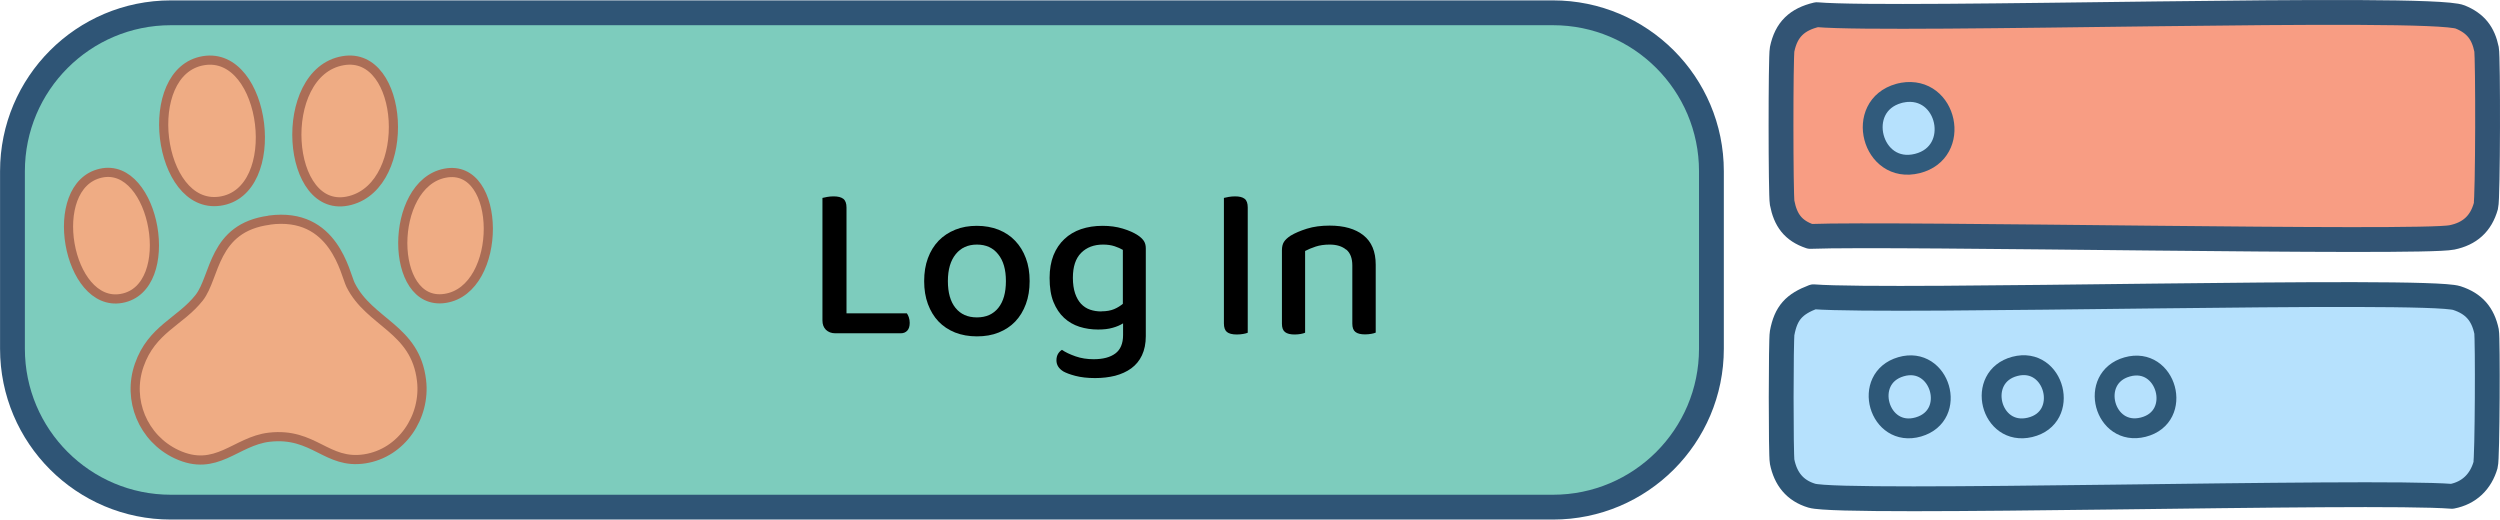
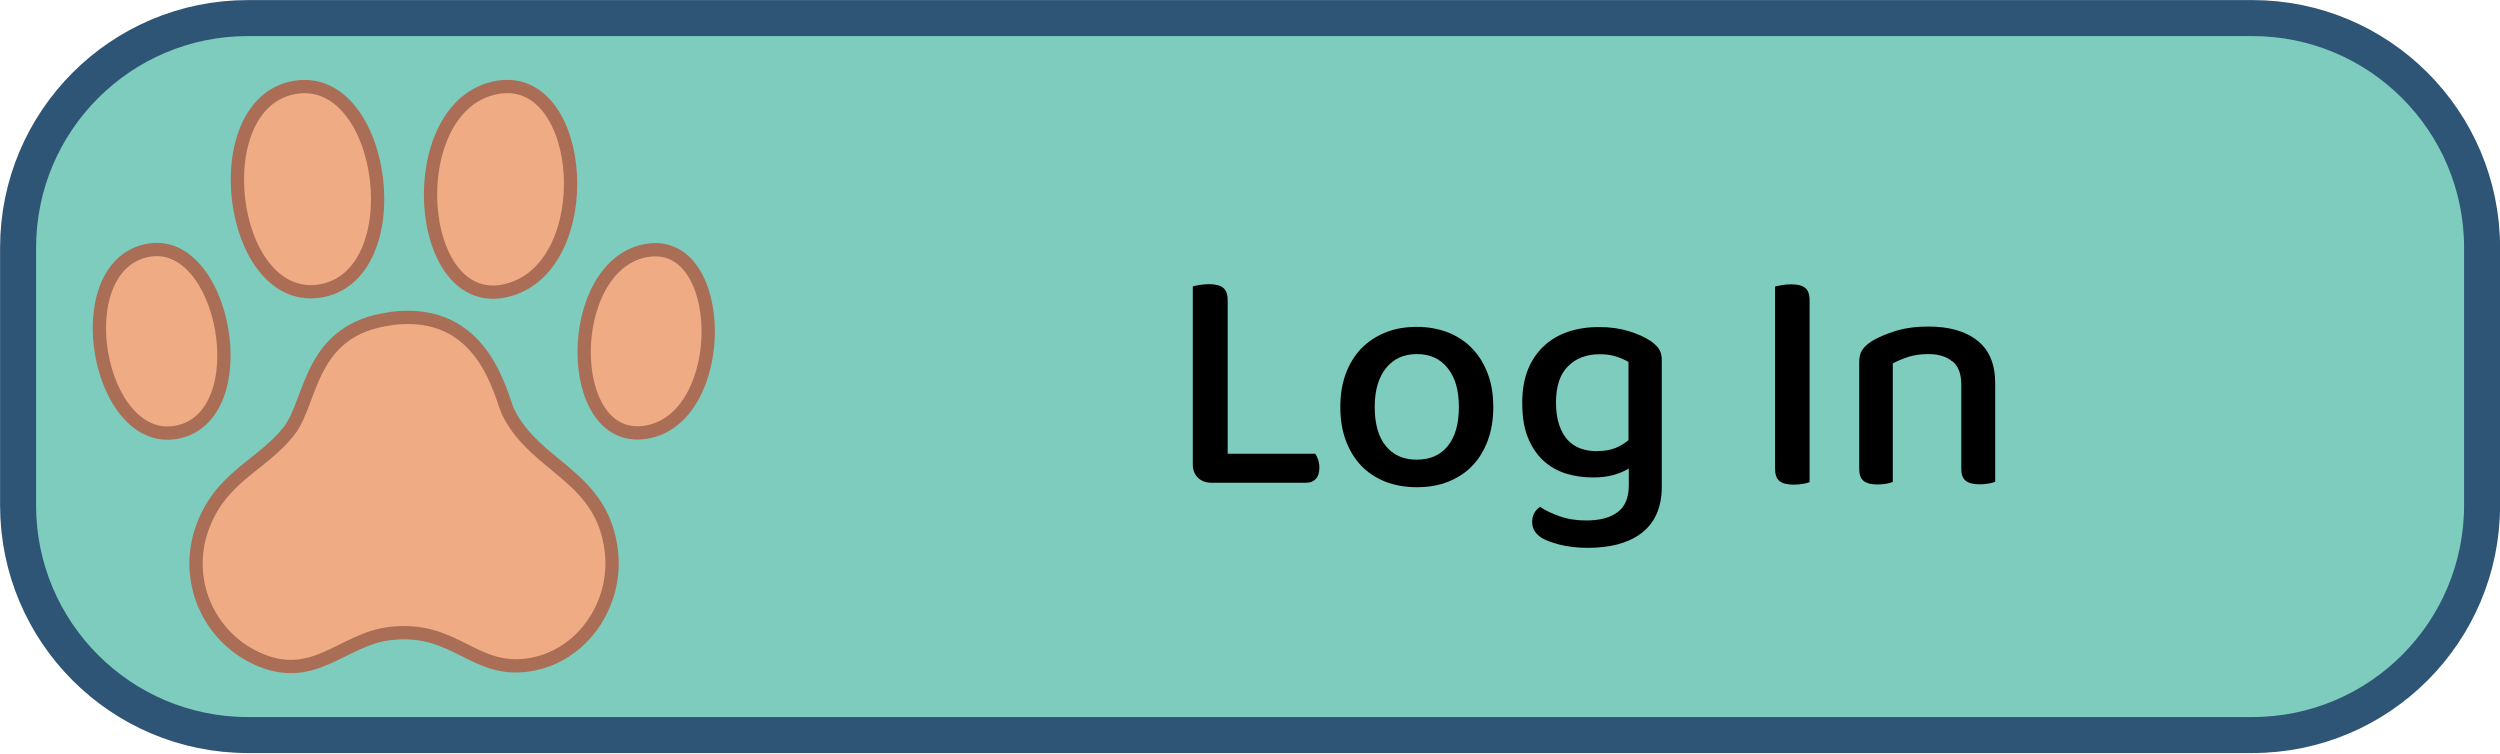
- <svg xmlns="http://www.w3.org/2000/svg" id="Layer_2" viewBox="0 0 226.61 47.1">
+ <svg xmlns="http://www.w3.org/2000/svg" id="Layer_2" viewBox="0 0 156.25 47.07">
  <defs>
    <style>
      .cls-1 {
        stroke: #ab6d56;
      }

-       .cls-1, .cls-2, .cls-3, .cls-4, .cls-5, .cls-6, .cls-7, .cls-8 {
+       .cls-1, .cls-2, .cls-3 {
        stroke-linecap: round;
        stroke-linejoin: round;
      }

-       .cls-1, .cls-2, .cls-3, .cls-5, .cls-6, .cls-7, .cls-8 {
+       .cls-1, .cls-3 {
        fill: none;
-       }
- 
-       .cls-1, .cls-6 {
        stroke-width: .83px;
      }

-       .cls-9 {
-         fill: #b6e1fd;
-       }
- 
-       .cls-10 {
-         fill: #f89d83;
+       .cls-4 {
+         fill: #efac84;
      }

      .cls-2 {
-         stroke: #315b7c;
-       }
- 
-       .cls-2, .cls-3, .cls-8 {
-         stroke-width: 1.8px;
+         fill: #7dccbd;
+         stroke: #2f5576;
+         stroke-width: 2.25px;
      }

      .cls-3 {
-         stroke: #2f5978;
-       }
- 
-       .cls-11 {
-         fill: #efac84;
-       }
- 
-       .cls-4 {
-         fill: #7dccbd;
-         stroke: #2f5576;
-       }
- 
-       .cls-4, .cls-5, .cls-7 {
-         stroke-width: 2.25px;
-       }
- 
-       .cls-5 {
-         stroke: #2d5575;
-       }
- 
-       .cls-6 {
        stroke: #aa6d56;
-       }
- 
-       .cls-7 {
-         stroke: #325474;
-       }
- 
-       .cls-8 {
-         stroke: #2e5878;
      }
    </style>
  </defs>
  <g id="logo">
-     <g id="Generative_Object">
+     <g>
+       <rect class="cls-2" x="1.13" y="1.13" width="154" height="44.81" rx="14.36" ry="14.36" />
      <g>
-         <path class="cls-9" d="M164.38,26.9c7.31.56,55.54-.78,58.32.12,1.54.5,2.36,1.45,2.69,3.02.12.59.08,11.53-.09,12.11-.44,1.52-1.49,2.54-3.05,2.84-7.3-.58-55.24.78-58.02-.06-1.54-.46-2.38-1.54-2.69-3.08-.12-.57-.11-11.09,0-11.66.34-1.84,1.1-2.63,2.84-3.29Z" />
        <g>
-           <path class="cls-10" d="M164.68,1.33c7.16.62,55.62-.89,58.32.21,1.4.57,2.09,1.46,2.39,2.93.14.7.13,13.52-.06,14.21-.45,1.61-1.47,2.51-3.08,2.84-2.85.59-50.51-.39-58.17-.09-1.55-.52-2.24-1.48-2.54-3.05-.13-.68-.14-13.23,0-13.91.37-1.8,1.36-2.72,3.14-3.14Z" />
-           <path class="cls-9" d="M172.12,8.46c.11-.03.22-.06.33-.07,4.08-.7,5.4,5.41,1.34,6.43-4.15,1.04-5.77-5.22-1.68-6.35Z" />
+           <path class="cls-4" d="M24.41,19.91c5.9-.79,6.87,4.9,7.37,5.88,1.73,3.46,5.88,3.94,6.43,8.66.39,3.28-1.79,6.58-5.14,7.1-3.47.54-4.6-2.42-8.66-1.96-3.06.35-4.8,3.23-8.41,1.54-3.04-1.43-4.48-4.92-3.38-8.07,1.14-3.27,3.72-3.93,5.44-6.12,1.48-1.89,1.21-6.34,6.35-7.02Z" />
+           <g>
+             <path class="cls-4" d="M31.1,5.46c5.54-.95,6.36,11.17.65,12.67-5.9,1.56-6.75-11.63-.65-12.67Z" />
+             <path class="cls-4" d="M18.44,5.46c5.72-.95,7.35,11.93,1.47,12.74-5.64.77-7.2-11.78-1.47-12.74Z" />
+             <path class="cls-4" d="M9.13,15.67c4.93-1.12,7.04,10.43,1.88,11.35-4.9.87-6.9-10.21-1.88-11.35Z" />
+             <path class="cls-4" d="M40.33,15.67c5.19-1.01,5.3,10.56,0,11.35-5.1.76-5.09-10.36,0-11.35Z" />
+           </g>
        </g>
+         <path class="cls-3" d="M40.33,15.67c5.19-1.01,5.3,10.56,0,11.35-5.1.76-5.09-10.36,0-11.35Z" />
+         <path class="cls-1" d="M31.1,5.46c5.54-.95,6.36,11.17.65,12.67-5.9,1.56-6.75-11.63-.65-12.67Z" />
+         <path class="cls-1" d="M18.44,5.46c5.72-.95,7.35,11.93,1.47,12.74-5.64.77-7.2-11.78-1.47-12.74Z" />
+         <path class="cls-3" d="M24.41,19.91c5.9-.79,6.87,4.9,7.37,5.88,1.73,3.46,5.88,3.94,6.43,8.66.39,3.28-1.79,6.58-5.14,7.1-3.47.54-4.6-2.42-8.66-1.96-3.06.35-4.8,3.23-8.41,1.54-3.04-1.43-4.48-4.92-3.38-8.07,1.14-3.27,3.72-3.93,5.44-6.12,1.48-1.89,1.21-6.34,6.35-7.02Z" />
+         <path class="cls-3" d="M9.13,15.67c4.93-1.12,7.04,10.43,1.88,11.35-4.9.87-6.9-10.21-1.88-11.35Z" />
      </g>
      <g>
-         <path class="cls-3" d="M192.81,33.26c3.59-1.02,5.13,4.53,1.46,5.46-3.56.9-4.99-4.46-1.46-5.46Z" />
-         <path class="cls-8" d="M182.63,33.21c3.63-.96,5.08,4.66,1.37,5.53-3.6.85-4.95-4.58-1.37-5.53Z" />
-         <path class="cls-8" d="M172.32,33.24c3.55-1.03,5.18,4.41,1.57,5.46-3.6,1.04-5.16-4.42-1.57-5.46Z" />
-         <path class="cls-2" d="M172.46,8.39c4.08-.7,5.4,5.41,1.34,6.43-4.15,1.04-5.77-5.22-1.68-6.35.11-.03.22-.06.33-.07Z" />
-         <path class="cls-5" d="M164.38,26.9c7.31.56,55.54-.78,58.32.12,1.54.5,2.36,1.45,2.69,3.02.12.59.08,11.53-.09,12.11-.44,1.52-1.49,2.54-3.05,2.84-7.3-.58-55.24.78-58.02-.06-1.54-.46-2.38-1.54-2.69-3.08-.12-.57-.11-11.09,0-11.66.34-1.84,1.1-2.63,2.84-3.29Z" />
-         <path class="cls-7" d="M164.68,1.33c7.16.62,55.62-.89,58.32.21,1.4.57,2.09,1.46,2.39,2.93.14.7.13,13.52-.06,14.21-.45,1.61-1.47,2.51-3.08,2.84-2.85.59-50.51-.39-58.17-.09-1.55-.52-2.24-1.48-2.54-3.05-.13-.68-.14-13.23,0-13.91.37-1.8,1.36-2.72,3.14-3.14Z" />
+         <path d="M74.87,29.86c-.22-.22-.32-.5-.32-.85v-11.11c.11-.03.25-.06.43-.09.18-.03.37-.05.58-.05.39,0,.68.07.88.22.19.15.29.41.29.79v9.59h5.47c.07.09.13.22.18.36.05.15.08.32.08.5,0,.31-.07.55-.22.71-.15.16-.34.24-.59.24h-5.94c-.35,0-.63-.11-.85-.32Z" />
+         <path d="M93.33,25.44c0,.77-.11,1.46-.34,2.08-.23.62-.55,1.15-.96,1.58-.41.43-.91.76-1.5,1s-1.25.35-1.98.35-1.39-.12-1.98-.35c-.59-.24-1.09-.57-1.5-1-.41-.43-.73-.96-.96-1.58-.23-.62-.34-1.31-.34-2.08s.11-1.46.34-2.08c.23-.62.55-1.14.97-1.58.42-.43.92-.76,1.51-1,.59-.24,1.25-.35,1.96-.35s1.37.12,1.96.35c.59.24,1.1.57,1.51,1.01.42.44.74.96.97,1.58.23.61.34,1.3.34,2.07ZM88.55,22.13c-.81,0-1.45.29-1.92.87-.47.58-.71,1.39-.71,2.44s.23,1.86.69,2.43c.46.57,1.1.86,1.94.86s1.48-.29,1.94-.86c.46-.57.69-1.38.69-2.43s-.23-1.85-.7-2.43c-.46-.59-1.11-.88-1.93-.88Z" />
+         <path d="M101.8,29.28c-.26.16-.57.3-.94.4-.37.11-.81.16-1.32.16-.59,0-1.15-.08-1.69-.25-.53-.17-1-.44-1.4-.81s-.72-.85-.96-1.44c-.24-.59-.35-1.32-.35-2.18,0-.78.12-1.46.35-2.05.24-.59.57-1.08.99-1.47.42-.4.93-.7,1.51-.9.59-.2,1.24-.3,1.95-.3.66,0,1.27.08,1.83.25.56.17,1.01.37,1.36.6.23.15.41.32.54.5.13.19.19.42.19.69v7.96c0,.67-.12,1.25-.35,1.74s-.56.88-.97,1.18c-.41.3-.9.52-1.46.67-.57.14-1.17.21-1.82.21-.69,0-1.28-.07-1.78-.2-.5-.13-.86-.27-1.09-.4-.42-.26-.63-.59-.63-1.01,0-.23.05-.42.14-.58.09-.15.21-.28.36-.37.31.22.72.41,1.23.59s1.06.26,1.64.26c.85,0,1.5-.17,1.97-.52.46-.34.7-.9.7-1.67v-1.05ZM99.84,28.19c.46,0,.84-.07,1.15-.2s.57-.3.79-.48v-4.89c-.2-.12-.45-.23-.75-.33-.3-.1-.65-.15-1.05-.15-.82,0-1.48.25-1.98.75s-.75,1.25-.75,2.26c0,.55.07,1.02.2,1.41.13.39.32.71.54.95.23.24.5.42.82.53s.66.16,1.02.16Z" />
+         <path d="M112.69,30.24c-.18.03-.37.05-.58.05-.42,0-.72-.08-.9-.23-.18-.15-.27-.41-.27-.78v-11.37c.11-.03.25-.06.43-.09s.37-.05.58-.05c.39,0,.68.07.87.22.19.15.28.41.28.79v11.35c-.09.04-.23.08-.41.11Z" />
+         <path d="M122.02,22.59c-.37-.31-.87-.46-1.5-.46-.47,0-.89.06-1.26.18s-.69.26-.96.4v7.41c-.09.04-.23.08-.39.11-.17.03-.35.05-.56.05-.39,0-.68-.07-.87-.22-.19-.15-.28-.4-.28-.75v-6.67c0-.31.06-.56.18-.75s.32-.38.61-.57c.38-.23.87-.44,1.47-.63.61-.19,1.29-.28,2.06-.28,1.31,0,2.33.29,3.07.88.74.59,1.11,1.47,1.11,2.66v6.16c-.09.04-.23.08-.4.11-.17.03-.36.05-.57.05-.39,0-.68-.07-.87-.22s-.28-.4-.28-.75v-5.27c0-.66-.18-1.14-.55-1.45Z" />
      </g>
-     </g>
-     <rect class="cls-4" x="1.13" y="1.16" width="154" height="44.81" rx="14.36" ry="14.36" />
-     <g>
-       <g>
-         <path class="cls-11" d="M24.41,19.95c5.9-.79,6.87,4.9,7.37,5.88,1.73,3.46,5.88,3.94,6.43,8.66.39,3.28-1.79,6.58-5.14,7.1-3.47.54-4.6-2.42-8.66-1.96-3.06.35-4.8,3.23-8.41,1.54-3.04-1.43-4.48-4.92-3.38-8.07,1.14-3.27,3.72-3.93,5.44-6.12,1.48-1.89,1.21-6.34,6.35-7.02Z" />
-         <g>
-           <path class="cls-11" d="M31.1,5.5c5.54-.95,6.36,11.17.65,12.67-5.9,1.56-6.75-11.63-.65-12.67Z" />
-           <path class="cls-11" d="M18.44,5.5c5.72-.95,7.35,11.93,1.47,12.74-5.64.77-7.2-11.78-1.47-12.74Z" />
-           <path class="cls-11" d="M9.13,15.7c4.93-1.12,7.04,10.43,1.88,11.35-4.9.87-6.9-10.21-1.88-11.35Z" />
-           <path class="cls-11" d="M40.33,15.7c5.19-1.01,5.3,10.56,0,11.35-5.1.76-5.09-10.36,0-11.35Z" />
-         </g>
-       </g>
-       <path class="cls-6" d="M40.33,15.7c5.19-1.01,5.3,10.56,0,11.35-5.1.76-5.09-10.36,0-11.35Z" />
-       <path class="cls-1" d="M31.1,5.5c5.54-.95,6.36,11.17.65,12.67-5.9,1.56-6.75-11.63-.65-12.67Z" />
-       <path class="cls-1" d="M18.44,5.5c5.72-.95,7.35,11.93,1.47,12.74-5.64.77-7.2-11.78-1.47-12.74Z" />
-       <path class="cls-6" d="M24.41,19.95c5.9-.79,6.87,4.9,7.37,5.88,1.73,3.46,5.88,3.94,6.43,8.66.39,3.28-1.79,6.58-5.14,7.1-3.47.54-4.6-2.42-8.66-1.96-3.06.35-4.8,3.23-8.41,1.54-3.04-1.43-4.48-4.92-3.38-8.07,1.14-3.27,3.72-3.93,5.44-6.12,1.48-1.89,1.21-6.34,6.35-7.02Z" />
-       <path class="cls-6" d="M9.13,15.7c4.93-1.12,7.04,10.43,1.88,11.35-4.9.87-6.9-10.21-1.88-11.35Z" />
-     </g>
-     <g>
-       <path d="M74.87,29.9c-.22-.22-.32-.5-.32-.85v-11.11c.11-.03.25-.06.43-.09.18-.03.37-.05.58-.05.39,0,.68.07.88.22.19.15.29.41.29.79v9.59h5.47c.07.09.13.22.18.36.05.15.08.32.08.5,0,.31-.07.55-.22.71-.15.16-.34.24-.59.24h-5.94c-.35,0-.63-.11-.85-.32Z" />
-       <path d="M93.33,25.48c0,.77-.11,1.46-.34,2.08-.23.62-.55,1.15-.96,1.58-.41.43-.91.76-1.5,1s-1.25.35-1.98.35-1.39-.12-1.98-.35c-.59-.24-1.09-.57-1.5-1-.41-.43-.73-.96-.96-1.58-.23-.62-.34-1.31-.34-2.08s.11-1.46.34-2.08c.23-.62.55-1.14.97-1.58.42-.43.92-.76,1.51-1,.59-.24,1.25-.35,1.96-.35s1.37.12,1.96.35c.59.24,1.1.57,1.51,1.01.42.44.74.96.97,1.58.23.61.34,1.3.34,2.07ZM88.55,22.17c-.81,0-1.45.29-1.92.87-.47.58-.71,1.39-.71,2.44s.23,1.86.69,2.43c.46.57,1.1.86,1.94.86s1.48-.29,1.94-.86c.46-.57.69-1.38.69-2.43s-.23-1.85-.7-2.43c-.46-.59-1.11-.88-1.93-.88Z" />
-       <path d="M101.8,29.31c-.26.16-.57.3-.94.4-.37.11-.81.16-1.32.16-.59,0-1.15-.08-1.69-.25-.53-.17-1-.44-1.4-.81s-.72-.85-.96-1.44c-.24-.59-.35-1.32-.35-2.18,0-.78.12-1.46.35-2.05.24-.59.57-1.08.99-1.47.42-.4.93-.7,1.51-.9.59-.2,1.24-.3,1.95-.3.66,0,1.27.08,1.83.25.56.17,1.01.37,1.36.6.23.15.41.32.54.5.13.19.19.42.19.69v7.96c0,.67-.12,1.25-.35,1.74s-.56.88-.97,1.18c-.41.3-.9.52-1.46.67-.57.14-1.17.21-1.82.21-.69,0-1.28-.07-1.78-.2-.5-.13-.86-.27-1.09-.4-.42-.26-.63-.59-.63-1.01,0-.23.05-.42.14-.58.09-.15.21-.28.36-.37.31.22.72.41,1.23.59s1.06.26,1.64.26c.85,0,1.5-.17,1.97-.52.46-.34.7-.9.7-1.67v-1.05ZM99.84,28.22c.46,0,.84-.07,1.15-.2s.57-.3.79-.48v-4.89c-.2-.12-.45-.23-.75-.33-.3-.1-.65-.15-1.05-.15-.82,0-1.48.25-1.98.75s-.75,1.25-.75,2.26c0,.55.07,1.02.2,1.41.13.39.32.71.54.95.23.24.5.42.82.53s.66.16,1.02.16Z" />
-       <path d="M112.69,30.27c-.18.03-.37.05-.58.05-.42,0-.72-.08-.9-.23-.18-.15-.27-.41-.27-.78v-11.37c.11-.03.25-.06.43-.09s.37-.05.58-.05c.39,0,.68.07.87.22.19.15.28.41.28.79v11.35c-.09.04-.23.08-.41.11Z" />
-       <path d="M122.02,22.63c-.37-.31-.87-.46-1.5-.46-.47,0-.89.06-1.26.18s-.69.26-.96.4v7.41c-.09.04-.23.08-.39.11-.17.03-.35.05-.56.05-.39,0-.68-.07-.87-.22-.19-.15-.28-.4-.28-.75v-6.67c0-.31.06-.56.18-.75s.32-.38.61-.57c.38-.23.87-.44,1.47-.63.61-.19,1.29-.28,2.06-.28,1.31,0,2.33.29,3.07.88.74.59,1.11,1.47,1.11,2.66v6.16c-.09.04-.23.08-.4.11-.17.03-.36.05-.57.05-.39,0-.68-.07-.87-.22s-.28-.4-.28-.75v-5.27c0-.66-.18-1.14-.55-1.45Z" />
    </g>
  </g>
</svg>
